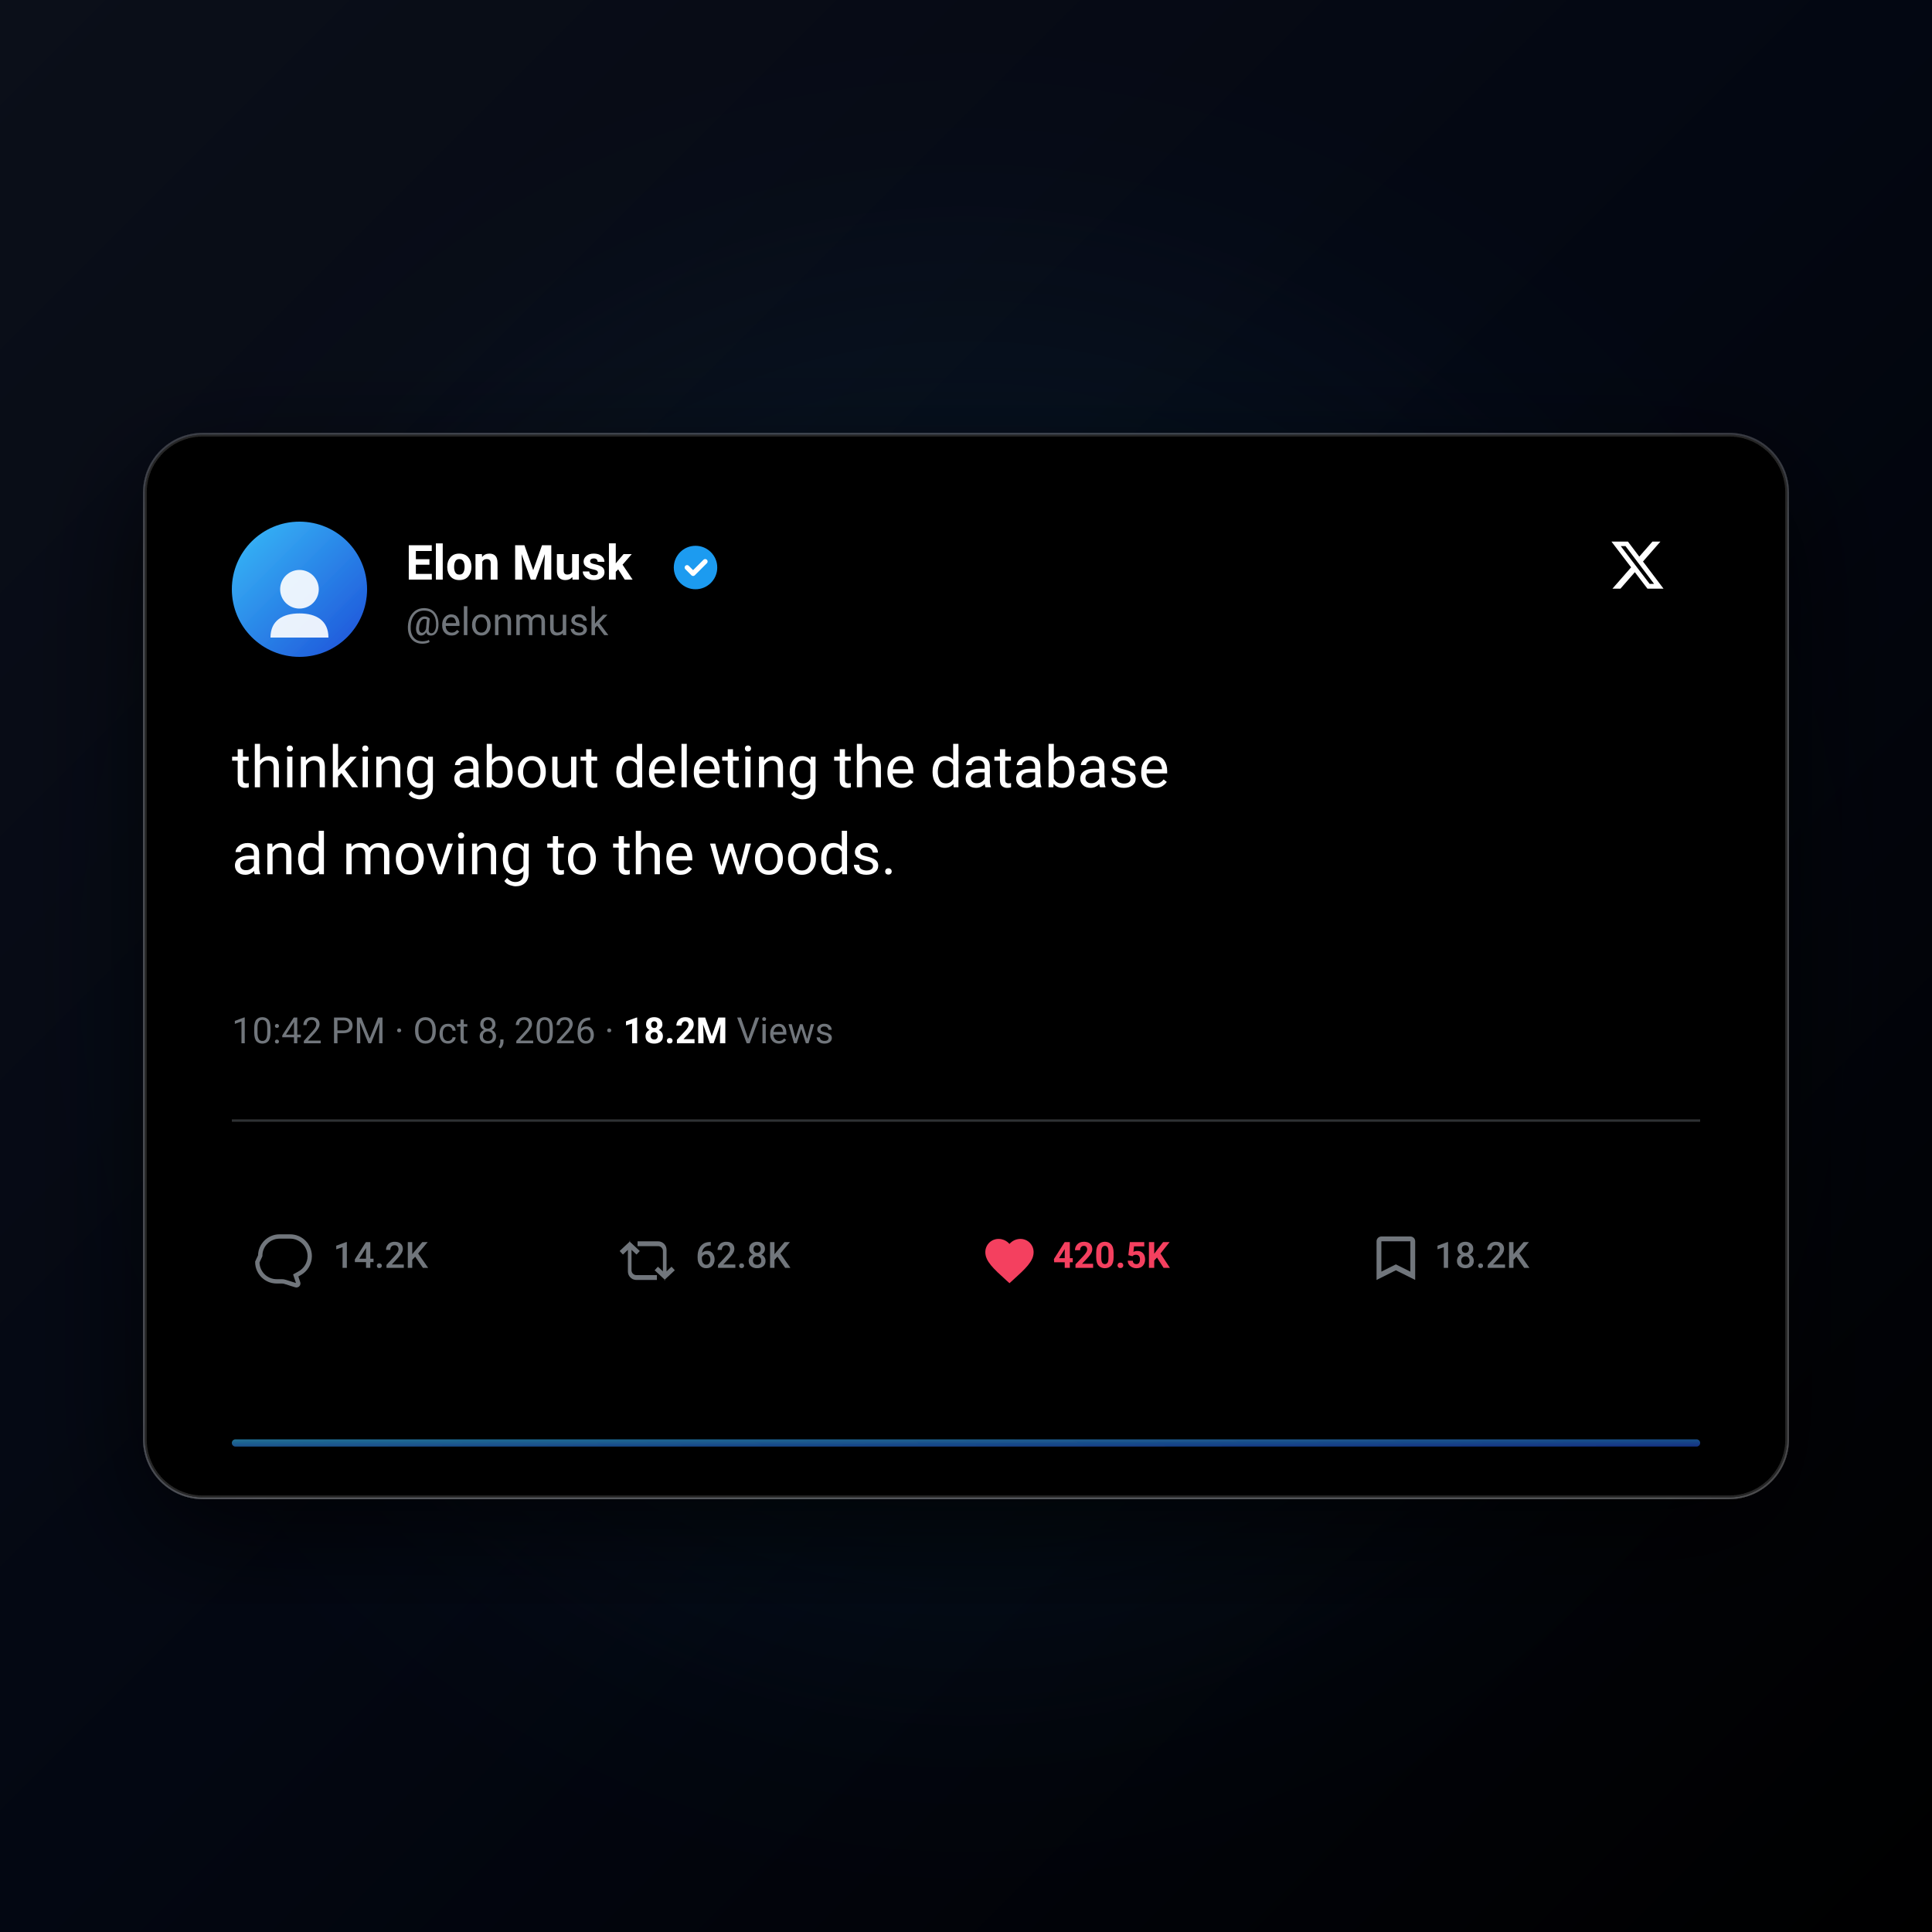
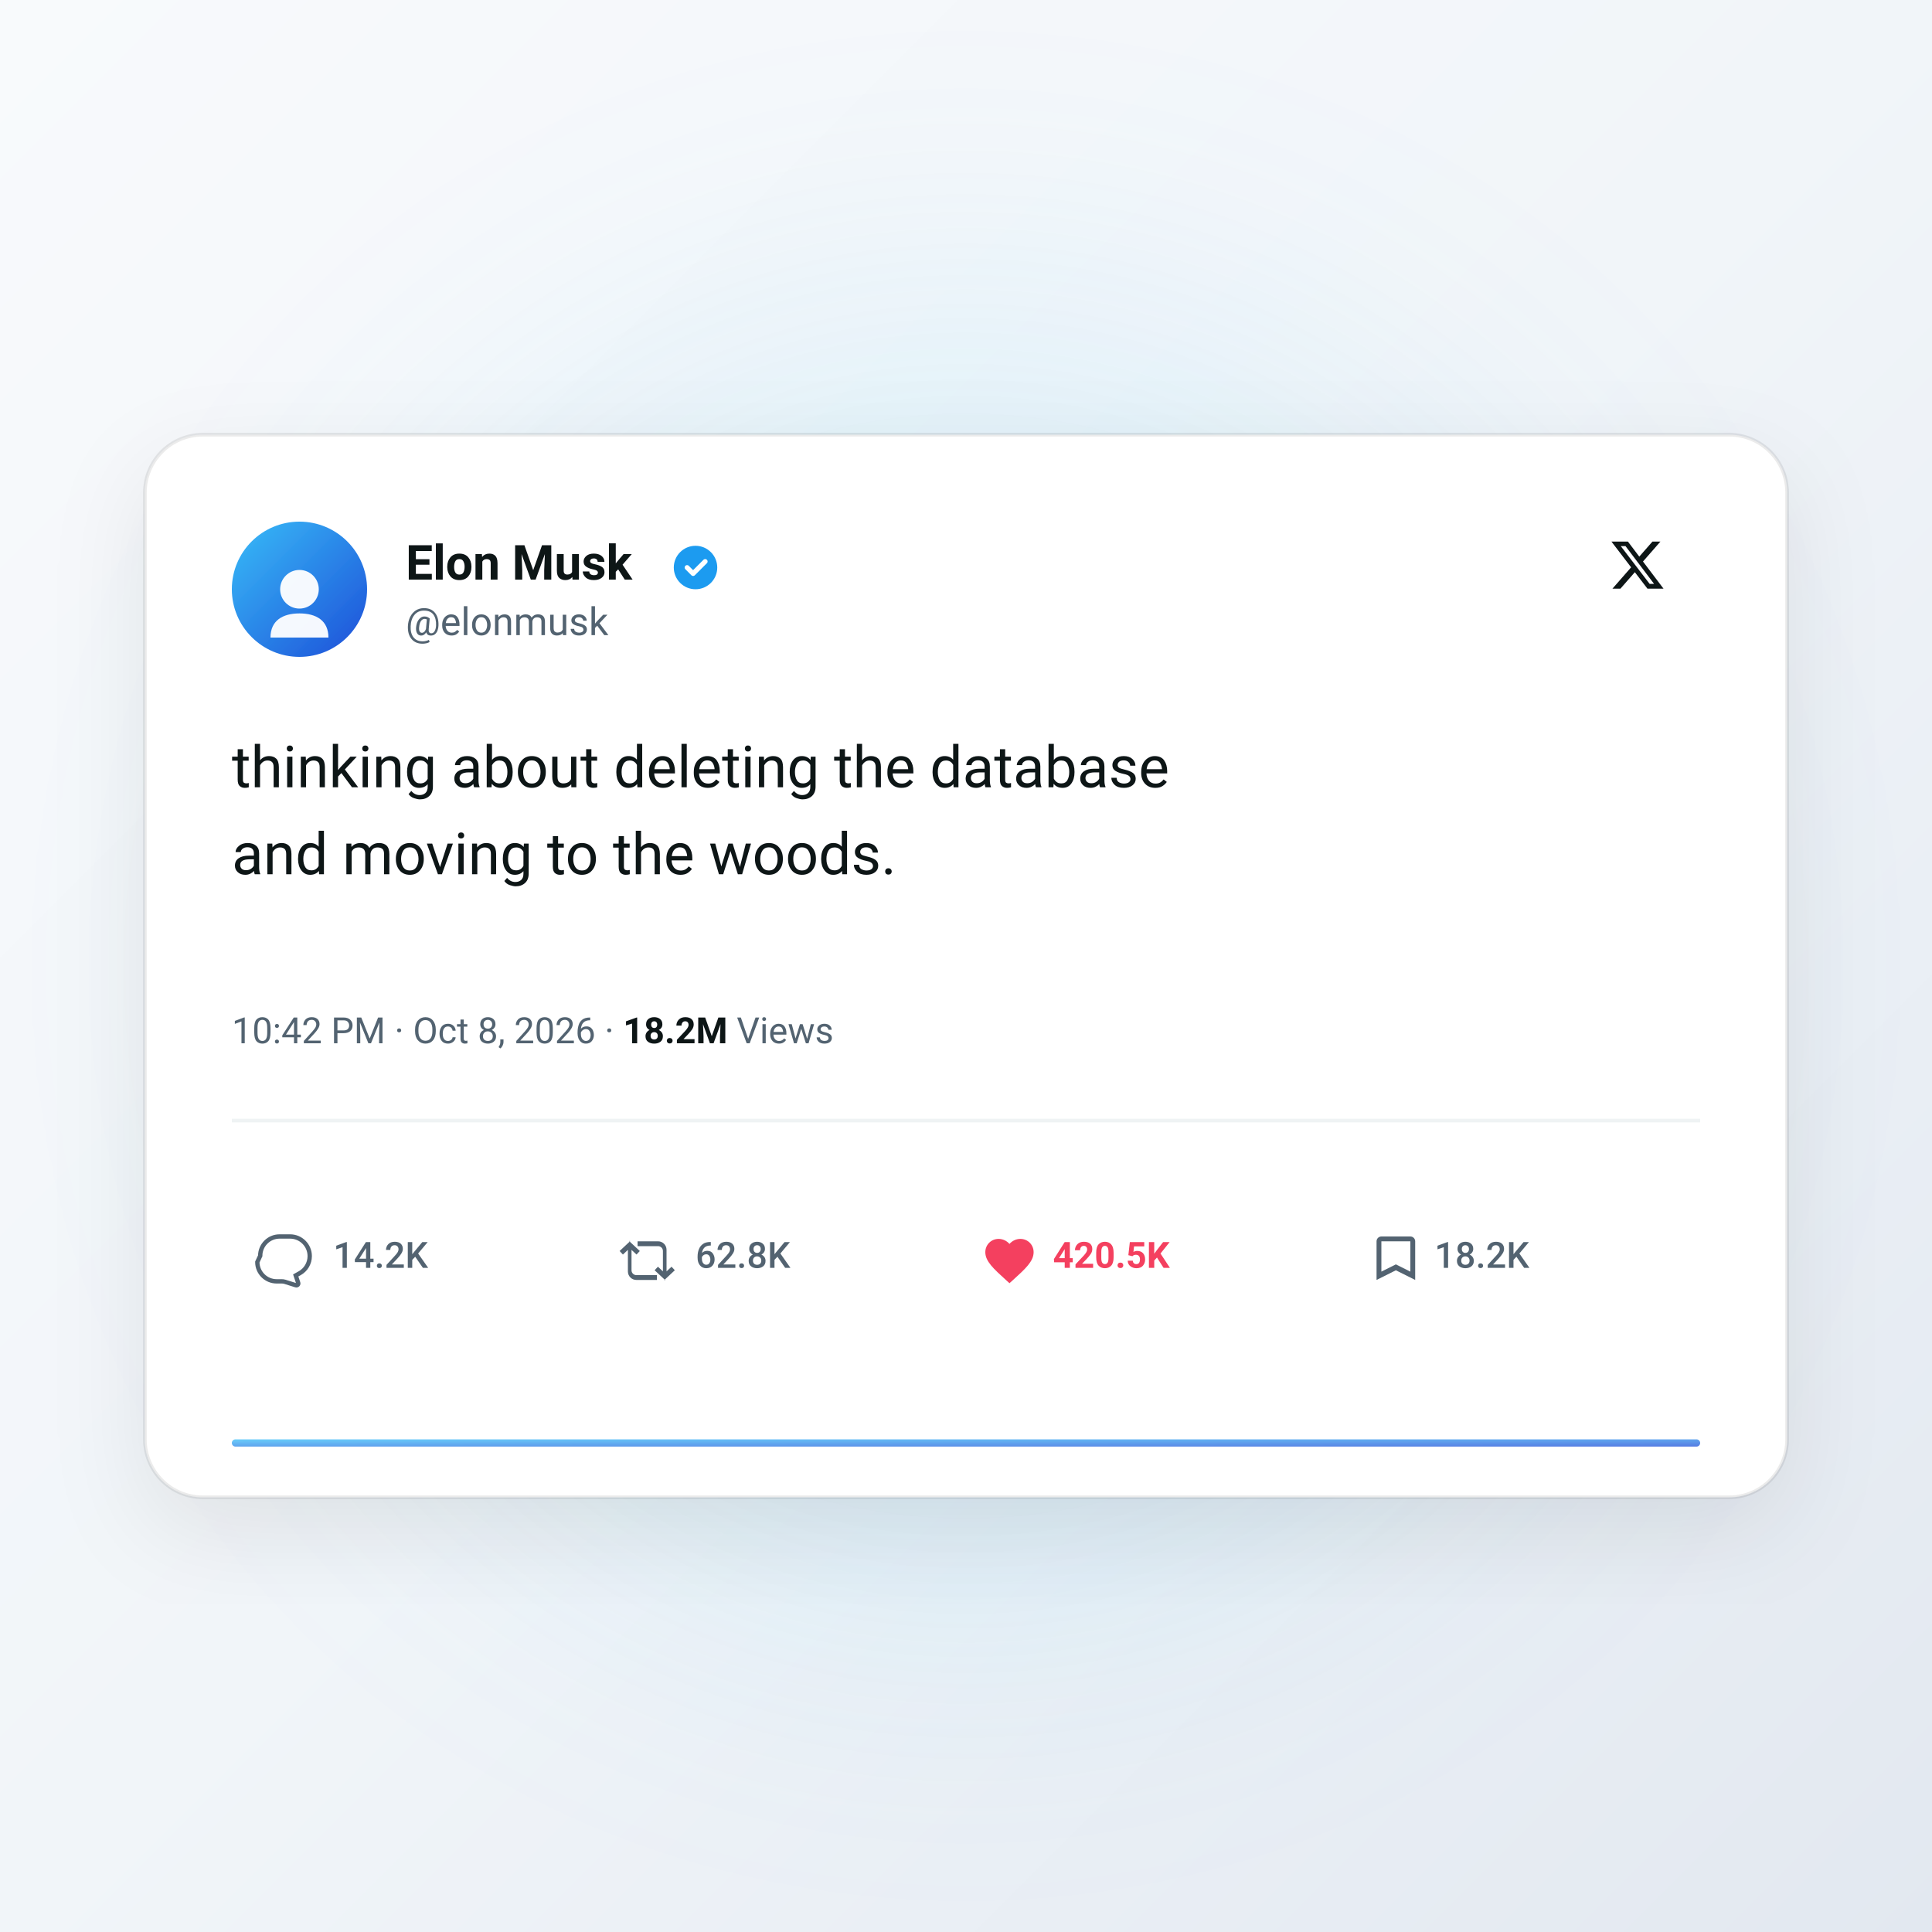
<svg xmlns="http://www.w3.org/2000/svg" viewBox="0 0 800 800" width="800" height="800">
  <defs>
    <linearGradient id="bgGradTweet" x1="0%" y1="0%" x2="100%" y2="100%">
-       <stop offset="0%" stop-color="#0b0f19" />
-       <stop offset="50%" stop-color="#030712" />
-       <stop offset="100%" stop-color="#000000" />
+       <stop offset="0%" stop-color="#f8fafc" />
+       <stop offset="50%" stop-color="#f1f5f9" />
+       <stop offset="100%" stop-color="#e2e8f0" />
    </linearGradient>
    <linearGradient id="avatarGradTweet" x1="0%" y1="0%" x2="100%" y2="100%">
      <stop offset="0%" stop-color="#38bdf8" />
      <stop offset="100%" stop-color="#1d4ed8" />
    </linearGradient>
    <filter id="cardShadowTweet" x="-10%" y="-10%" width="120%" height="120%">
-       <feDropShadow dx="0" dy="16" stdDeviation="24" flood-color="#000000" flood-opacity="0.75" />
+       <feDropShadow dx="0" dy="14" stdDeviation="20" flood-color="#0f172a" flood-opacity="0.08" />
    </filter>
  </defs>
  <rect width="800" height="800" fill="url(#bgGradTweet)" />
-   <circle cx="400" cy="400" r="280" fill="#1d9bf0" opacity="0.06" filter="blur(60px)" />
+   <circle cx="400" cy="400" r="280" fill="#38bdf8" opacity="0.10" filter="blur(60px)" />
  <g transform="translate(60, 180)" filter="url(#cardShadowTweet)">
-     <rect width="680" height="440" rx="24" fill="#000000" stroke="rgba(255, 255, 255, 0.16)" stroke-width="1.5" />
+     <rect width="680" height="440" rx="24" fill="#ffffff" stroke="rgba(0, 0, 0, 0.08)" stroke-width="1.5" />
    <g transform="translate(36, 36)">
      <circle cx="28" cy="28" r="28" fill="url(#avatarGradTweet)" />
-       <path d="M 28 20 A 8 8 0 1 0 28 36 A 8 8 0 1 0 28 20 Z M 16 48 C 16 41 21 38 28 38 C 35 38 40 41 40 48 Z" fill="#ffffff" opacity="0.9" />
-       <text x="72" y="24" fill="#ffffff" font-family="-apple-system, BlinkMacSystemFont, 'Segoe UI', Roboto, Helvetica, Arial, sans-serif" font-size="20" font-weight="700">Elon Musk</text>
+       <path d="M 28 20 A 8 8 0 1 0 28 36 A 8 8 0 1 0 28 20 Z M 16 48 C 16 41 21 38 28 38 C 35 38 40 41 40 48 Z" fill="#ffffff" opacity="0.95" />
+       <text x="72" y="24" fill="#0f1419" font-family="-apple-system, BlinkMacSystemFont, 'Segoe UI', Roboto, Helvetica, Arial, sans-serif" font-size="20" font-weight="700">Elon Musk</text>
      <g transform="translate(182, 9)">
        <circle cx="10" cy="10" r="9" fill="#1d9bf0" />
        <path d="M 6.5 10 L 9 12.5 L 14 7.5" fill="none" stroke="#ffffff" stroke-width="2" stroke-linecap="round" stroke-linejoin="round" />
      </g>
-       <text x="72" y="47" fill="#71767b" font-family="-apple-system, BlinkMacSystemFont, 'Segoe UI', Roboto, Helvetica, Arial, sans-serif" font-size="16" font-weight="400">@elonmusk</text>
+       <text x="72" y="47" fill="#536471" font-family="-apple-system, BlinkMacSystemFont, 'Segoe UI', Roboto, Helvetica, Arial, sans-serif" font-size="16" font-weight="400">@elonmusk</text>
      <g transform="translate(570, 6)">
-         <path d="M18.244 2.25h3.308l-7.227 8.26 8.502 11.24H16.17l-5.214-6.817L4.99 21.75H1.68l7.73-8.835L1.254 2.25H8.08l4.713 6.231zm-1.161 17.52h1.833L7.084 4.126H5.117z" fill="#ffffff" />
+         <path d="M18.244 2.25h3.308l-7.227 8.26 8.502 11.24H16.17l-5.214-6.817L4.99 21.75H1.68l7.73-8.835L1.254 2.25H8.08l4.713 6.231zm-1.161 17.52h1.833L7.084 4.126H5.117z" fill="#0f1419" />
      </g>
    </g>
    <g transform="translate(36, 126)">
-       <text fill="#ffffff" font-family="-apple-system, BlinkMacSystemFont, 'Segoe UI', Roboto, Helvetica, Arial, sans-serif" font-size="24" font-weight="400" line-height="1.4">
+       <text fill="#0f1419" font-family="-apple-system, BlinkMacSystemFont, 'Segoe UI', Roboto, Helvetica, Arial, sans-serif" font-size="24" font-weight="400" line-height="1.4">
        <tspan x="0" y="20">thinking about deleting the database</tspan>
        <tspan x="0" y="56">and moving to the woods.</tspan>
      </text>
    </g>
    <g transform="translate(36, 252)">
-       <text fill="#71767b" font-family="-apple-system, BlinkMacSystemFont, 'Segoe UI', Roboto, Helvetica, Arial, sans-serif" font-size="15" font-weight="400">
-         10:42 PM · Oct 8, 2026 · <tspan fill="#ffffff" font-weight="600">18.2M</tspan> Views
+       <text fill="#536471" font-family="-apple-system, BlinkMacSystemFont, 'Segoe UI', Roboto, Helvetica, Arial, sans-serif" font-size="15" font-weight="400">
+         10:42 PM · Oct 8, 2026 · <tspan fill="#0f1419" font-weight="600">18.2M</tspan> Views
      </text>
    </g>
-     <line x1="36" y1="284" x2="644" y2="284" stroke="#2f3336" stroke-width="1" />
+     <line x1="36" y1="284" x2="644" y2="284" stroke="#eff3f4" stroke-width="1.5" />
    <g transform="translate(36, 330)">
      <g transform="translate(10, 0)">
-         <path d="M1.751 10c0-4.42 3.584-8 8.005-8h4.366c4.49 0 8.129 3.64 8.129 8.13 0 2.96-1.607 5.68-4.196 7.11l-1.604.89 1.022 3.06c.203.61-.341 1.2-1.004.99l-4.516-1.42c-.443-.14-.908-.18-1.373-.18h-2.023c-4.421 0-8.006-3.58-8.006-8z" fill="none" stroke="#71767b" stroke-width="1.8" />
-         <text x="32" y="15" fill="#71767b" font-family="-apple-system, BlinkMacSystemFont, 'Segoe UI', Roboto, Helvetica, Arial, sans-serif" font-size="15" font-weight="500">14.2K</text>
+         <path d="M1.751 10c0-4.42 3.584-8 8.005-8h4.366c4.49 0 8.129 3.64 8.129 8.13 0 2.96-1.607 5.68-4.196 7.11l-1.604.89 1.022 3.06c.203.61-.341 1.2-1.004.99l-4.516-1.42c-.443-.14-.908-.18-1.373-.18h-2.023c-4.421 0-8.006-3.58-8.006-8z" fill="none" stroke="#536471" stroke-width="1.8" />
+         <text x="32" y="15" fill="#536471" font-family="-apple-system, BlinkMacSystemFont, 'Segoe UI', Roboto, Helvetica, Arial, sans-serif" font-size="15" font-weight="500">14.2K</text>
      </g>
      <g transform="translate(160, 0)">
-         <path d="M4.5 3.88l4.432 4.14-1.364 1.46L5.5 7.55V16c0 1.1.9 2 2 2H16v2H7.5C5.57 20 4 18.43 4 16.5V7.55L1.932 9.48.568 8.02 5 3.88zm15 16.24l-4.432-4.14 1.364-1.46 2.068 1.93V8c0-1.1-.9-2-2-2H8V4h8.5C18.43 4 20 5.57 20 7.5v8.95l2.068-1.93 1.364 1.46-4.432 4.14z" fill="#71767b" />
-         <text x="32" y="15" fill="#71767b" font-family="-apple-system, BlinkMacSystemFont, 'Segoe UI', Roboto, Helvetica, Arial, sans-serif" font-size="15" font-weight="500">62.8K</text>
+         <path d="M4.5 3.88l4.432 4.14-1.364 1.46L5.5 7.55V16c0 1.1.9 2 2 2H16v2H7.5C5.57 20 4 18.43 4 16.5V7.55L1.932 9.48.568 8.02 5 3.88zm15 16.24l-4.432-4.14 1.364-1.46 2.068 1.93V8c0-1.1-.9-2-2-2H8V4h8.5C18.43 4 20 5.57 20 7.5v8.95l2.068-1.93 1.364 1.46-4.432 4.14z" fill="#536471" />
+         <text x="32" y="15" fill="#536471" font-family="-apple-system, BlinkMacSystemFont, 'Segoe UI', Roboto, Helvetica, Arial, sans-serif" font-size="15" font-weight="500">62.8K</text>
      </g>
      <g transform="translate(310, 0)">
        <path d="M12 21.35l-1.45-1.32C5.4 15.36 2 12.28 2 8.5 2 5.42 4.42 3 7.5 3c1.74 0 3.41.81 4.5 2.09C13.09 3.81 14.76 3 16.5 3 19.58 3 22 5.42 22 8.5c0 3.78-3.4 6.86-8.55 11.54L12 21.35z" fill="#f43f5e" />
        <text x="30" y="15" fill="#f43f5e" font-family="-apple-system, BlinkMacSystemFont, 'Segoe UI', Roboto, Helvetica, Arial, sans-serif" font-size="15" font-weight="600">420.5K</text>
      </g>
      <g transform="translate(470, 0)">
-         <path d="M18 2H6c-1.1 0-2 .9-2 2v16l8-4 8 4V4c0-1.1-.9-2-2-2zm0 14.55l-6-3-6 3V4h12v12.55z" fill="#71767b" />
-         <text x="28" y="15" fill="#71767b" font-family="-apple-system, BlinkMacSystemFont, 'Segoe UI', Roboto, Helvetica, Arial, sans-serif" font-size="15" font-weight="500">18.2K</text>
+         <path d="M18 2H6c-1.1 0-2 .9-2 2v16l8-4 8 4V4c0-1.1-.9-2-2-2zm0 14.55l-6-3-6 3V4h12v12.55z" fill="#536471" />
+         <text x="28" y="15" fill="#536471" font-family="-apple-system, BlinkMacSystemFont, 'Segoe UI', Roboto, Helvetica, Arial, sans-serif" font-size="15" font-weight="500">18.2K</text>
      </g>
    </g>
-     <rect x="36" y="416" width="608" height="3" rx="1.5" fill="url(#avatarGradTweet)" opacity="0.6" />
+     <rect x="36" y="416" width="608" height="3" rx="1.5" fill="url(#avatarGradTweet)" opacity="0.75" />
  </g>
</svg>
